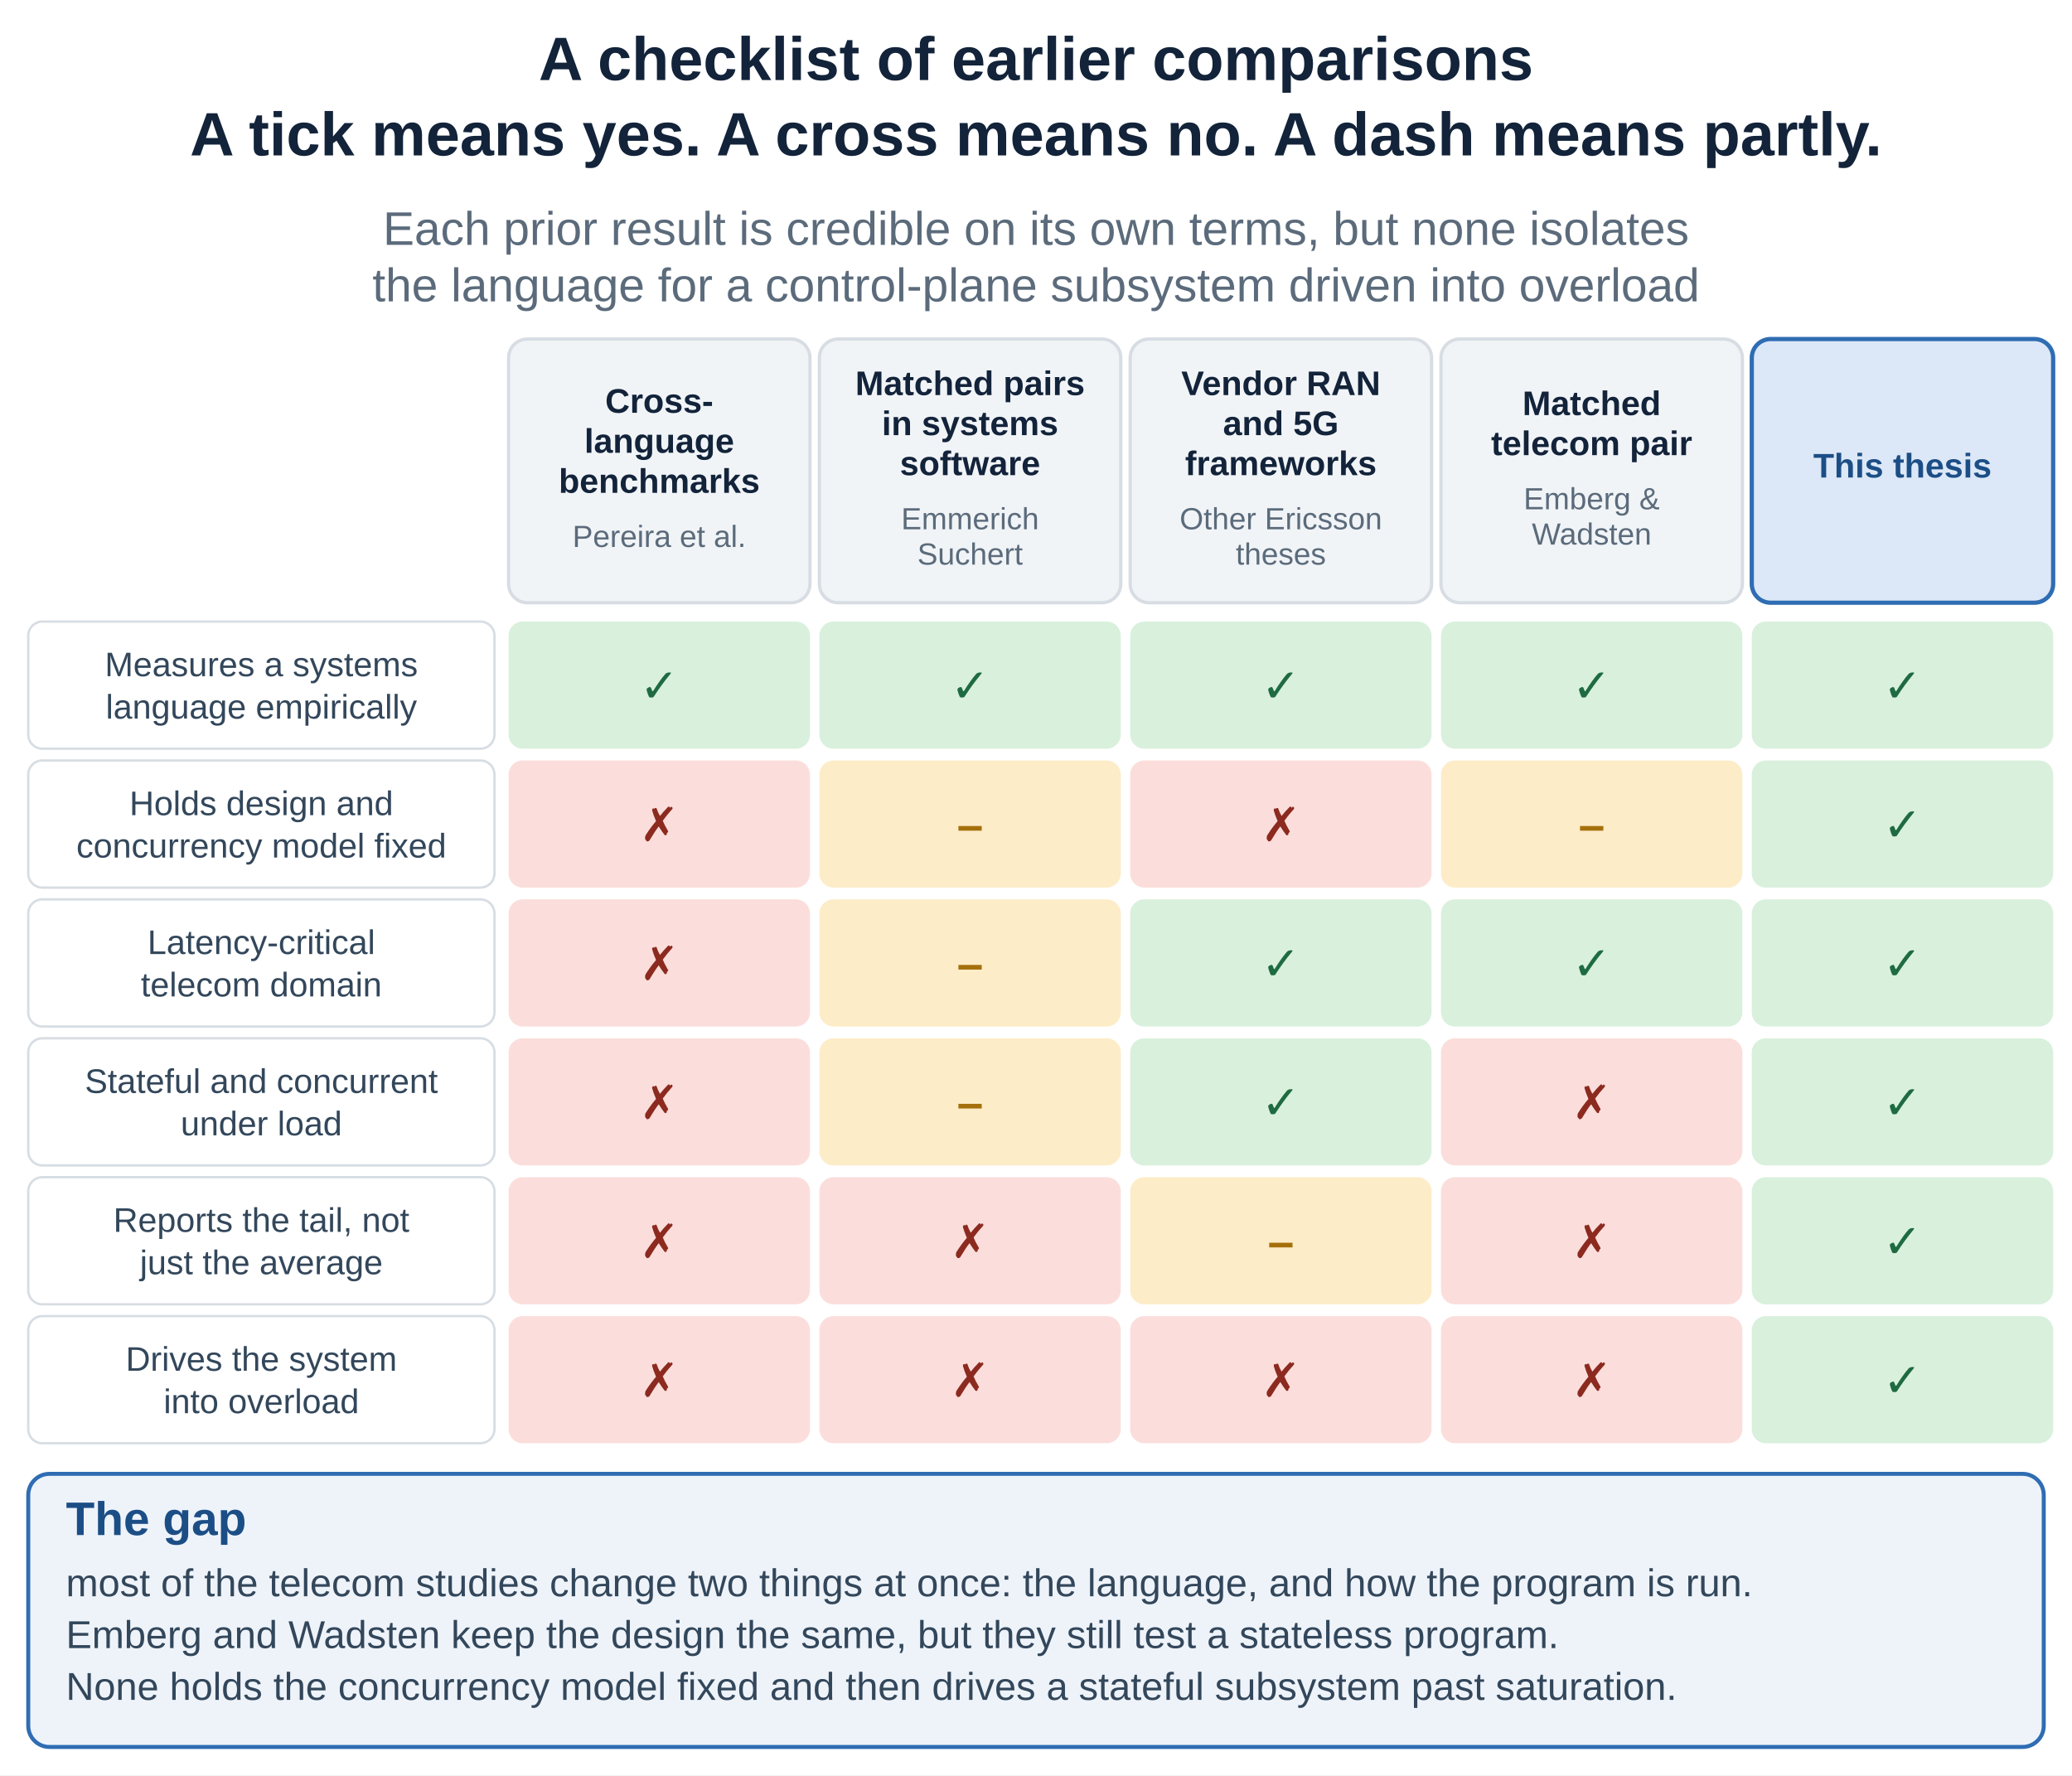
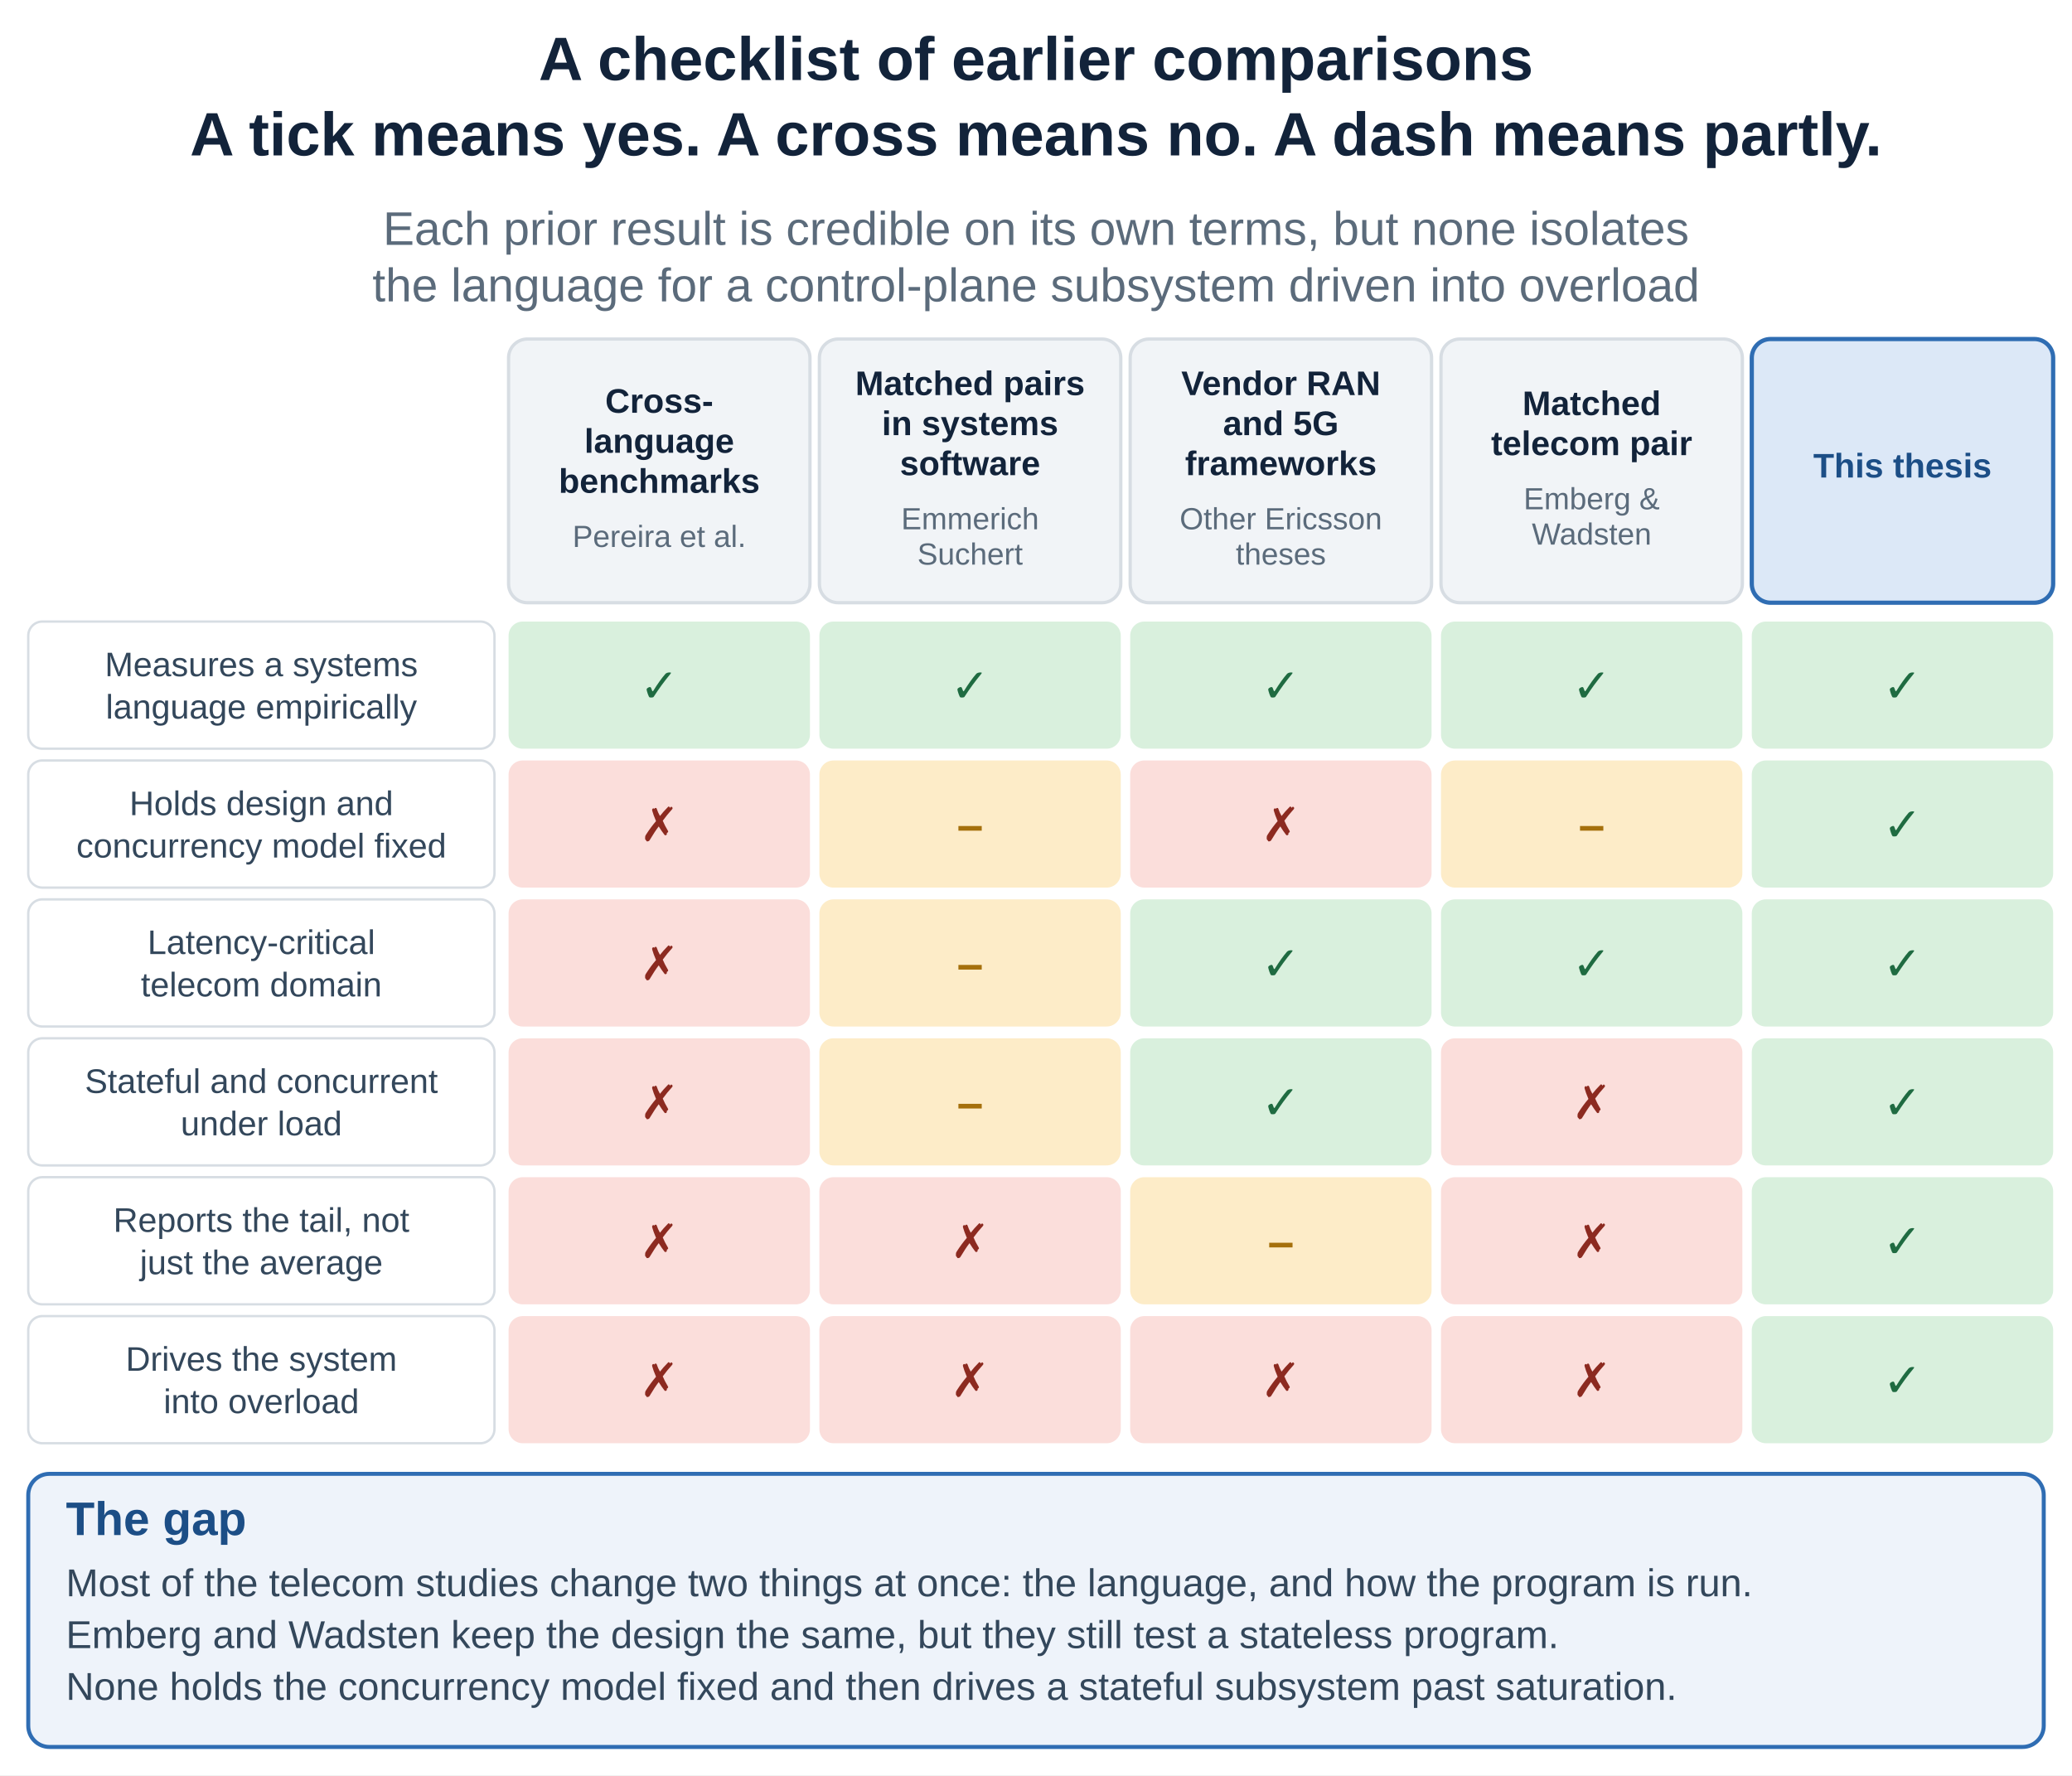
<svg xmlns="http://www.w3.org/2000/svg" viewBox="0 0 880 754" width="880" height="754" font-family="'Segoe UI','Helvetica Neue',Arial,sans-serif">
  <rect x="0" y="0" width="880" height="754" fill="#ffffff" />
  <text x="440.0" y="34" font-size="26" fill="#12233a" text-anchor="middle" font-weight="700">A checklist of earlier comparisons</text>
  <text x="440.0" y="66" font-size="26" fill="#12233a" text-anchor="middle" font-weight="700">A tick means yes. A cross means no. A dash means partly.</text>
  <text x="440.0" y="104" font-size="20" fill="#5b6b7b" text-anchor="middle">Each prior result is credible on its own terms, but none isolates</text>
  <text x="440.0" y="128" font-size="20" fill="#5b6b7b" text-anchor="middle">the language for a control-plane subsystem driven into overload</text>
  <rect x="216" y="144" width="128" height="112" rx="8" fill="#f1f4f7" stroke="#d7dde3" stroke-width="1.4" />
  <text x="280.0" y="175.31" font-size="14.5" fill="#12233a" text-anchor="middle" font-weight="700">Cross-</text>
  <text x="280.0" y="192.31" font-size="14.5" fill="#12233a" text-anchor="middle" font-weight="700">language</text>
  <text x="280.0" y="209.31" font-size="14.5" fill="#12233a" text-anchor="middle" font-weight="700">benchmarks</text>
  <text x="280.0" y="232.31" font-size="13" fill="#5b6b7b" text-anchor="middle">Pereira et al.</text>
  <rect x="348" y="144" width="128" height="112" rx="8" fill="#f1f4f7" stroke="#d7dde3" stroke-width="1.4" />
  <text x="412.0" y="167.81" font-size="14.5" fill="#12233a" text-anchor="middle" font-weight="700">Matched pairs</text>
  <text x="412.0" y="184.81" font-size="14.5" fill="#12233a" text-anchor="middle" font-weight="700">in systems</text>
  <text x="412.0" y="201.81" font-size="14.5" fill="#12233a" text-anchor="middle" font-weight="700">software</text>
  <text x="412.0" y="224.81" font-size="13" fill="#5b6b7b" text-anchor="middle">Emmerich</text>
  <text x="412.0" y="239.81" font-size="13" fill="#5b6b7b" text-anchor="middle">Suchert</text>
  <rect x="480" y="144" width="128" height="112" rx="8" fill="#f1f4f7" stroke="#d7dde3" stroke-width="1.4" />
  <text x="544.0" y="167.81" font-size="14.5" fill="#12233a" text-anchor="middle" font-weight="700">Vendor RAN</text>
  <text x="544.0" y="184.81" font-size="14.5" fill="#12233a" text-anchor="middle" font-weight="700">and 5G</text>
  <text x="544.0" y="201.81" font-size="14.5" fill="#12233a" text-anchor="middle" font-weight="700">frameworks</text>
  <text x="544.0" y="224.81" font-size="13" fill="#5b6b7b" text-anchor="middle">Other Ericsson</text>
  <text x="544.0" y="239.81" font-size="13" fill="#5b6b7b" text-anchor="middle">theses</text>
  <rect x="612" y="144" width="128" height="112" rx="8" fill="#f1f4f7" stroke="#d7dde3" stroke-width="1.4" />
  <text x="676.0" y="176.31" font-size="14.5" fill="#12233a" text-anchor="middle" font-weight="700">Matched</text>
  <text x="676.0" y="193.31" font-size="14.5" fill="#12233a" text-anchor="middle" font-weight="700">telecom pair</text>
  <text x="676.0" y="216.31" font-size="13" fill="#5b6b7b" text-anchor="middle">Emberg &amp;</text>
  <text x="676.0" y="231.31" font-size="13" fill="#5b6b7b" text-anchor="middle">Wadsten</text>
  <rect x="744" y="144" width="128" height="112" rx="8" fill="#dce8f7" stroke="#2f6db3" stroke-width="1.8" />
  <text x="808.0" y="202.81" font-size="14.5" fill="#1c4e86" text-anchor="middle" font-weight="700">This thesis</text>
  <rect x="12" y="264" width="198" height="54" rx="6" fill="#ffffff" stroke="#d7dde3" stroke-width="1.0" />
  <text x="111.0" y="287.22" font-size="14.5" fill="#33475b" text-anchor="middle">Measures a systems</text>
  <text x="111.0" y="305.22" font-size="14.5" fill="#33475b" text-anchor="middle">language empirically</text>
  <rect x="216" y="264" width="128" height="54" rx="6" fill="#d9f0dd" />
  <text x="280.0" y="298.2" font-size="20" fill="#1f6b41" text-anchor="middle" font-weight="700">✓</text>
  <rect x="348" y="264" width="128" height="54" rx="6" fill="#d9f0dd" />
  <text x="412.0" y="298.2" font-size="20" fill="#1f6b41" text-anchor="middle" font-weight="700">✓</text>
  <rect x="480" y="264" width="128" height="54" rx="6" fill="#d9f0dd" />
  <text x="544.0" y="298.2" font-size="20" fill="#1f6b41" text-anchor="middle" font-weight="700">✓</text>
  <rect x="612" y="264" width="128" height="54" rx="6" fill="#d9f0dd" />
  <text x="676.0" y="298.2" font-size="20" fill="#1f6b41" text-anchor="middle" font-weight="700">✓</text>
  <rect x="744" y="264" width="128" height="54" rx="6" fill="#d9f0dd" />
  <text x="808.0" y="298.2" font-size="20" fill="#1f6b41" text-anchor="middle" font-weight="700">✓</text>
  <rect x="12" y="323" width="198" height="54" rx="6" fill="#ffffff" stroke="#d7dde3" stroke-width="1.0" />
  <text x="111.0" y="346.22" font-size="14.5" fill="#33475b" text-anchor="middle">Holds design and</text>
  <text x="111.0" y="364.22" font-size="14.5" fill="#33475b" text-anchor="middle">concurrency model fixed</text>
  <rect x="216" y="323" width="128" height="54" rx="6" fill="#fbdedb" />
  <text x="280.0" y="357.2" font-size="20" fill="#8c2a20" text-anchor="middle" font-weight="700">✗</text>
  <rect x="348" y="323" width="128" height="54" rx="6" fill="#fdecc8" />
  <text x="412.0" y="357.2" font-size="20" fill="#a5700c" text-anchor="middle" font-weight="700">–</text>
  <rect x="480" y="323" width="128" height="54" rx="6" fill="#fbdedb" />
  <text x="544.0" y="357.2" font-size="20" fill="#8c2a20" text-anchor="middle" font-weight="700">✗</text>
  <rect x="612" y="323" width="128" height="54" rx="6" fill="#fdecc8" />
  <text x="676.0" y="357.2" font-size="20" fill="#a5700c" text-anchor="middle" font-weight="700">–</text>
  <rect x="744" y="323" width="128" height="54" rx="6" fill="#d9f0dd" />
  <text x="808.0" y="357.2" font-size="20" fill="#1f6b41" text-anchor="middle" font-weight="700">✓</text>
  <rect x="12" y="382" width="198" height="54" rx="6" fill="#ffffff" stroke="#d7dde3" stroke-width="1.0" />
  <text x="111.0" y="405.22" font-size="14.5" fill="#33475b" text-anchor="middle">Latency-critical</text>
  <text x="111.0" y="423.22" font-size="14.5" fill="#33475b" text-anchor="middle">telecom domain</text>
  <rect x="216" y="382" width="128" height="54" rx="6" fill="#fbdedb" />
  <text x="280.0" y="416.2" font-size="20" fill="#8c2a20" text-anchor="middle" font-weight="700">✗</text>
  <rect x="348" y="382" width="128" height="54" rx="6" fill="#fdecc8" />
  <text x="412.0" y="416.2" font-size="20" fill="#a5700c" text-anchor="middle" font-weight="700">–</text>
  <rect x="480" y="382" width="128" height="54" rx="6" fill="#d9f0dd" />
  <text x="544.0" y="416.2" font-size="20" fill="#1f6b41" text-anchor="middle" font-weight="700">✓</text>
  <rect x="612" y="382" width="128" height="54" rx="6" fill="#d9f0dd" />
  <text x="676.0" y="416.2" font-size="20" fill="#1f6b41" text-anchor="middle" font-weight="700">✓</text>
  <rect x="744" y="382" width="128" height="54" rx="6" fill="#d9f0dd" />
  <text x="808.0" y="416.2" font-size="20" fill="#1f6b41" text-anchor="middle" font-weight="700">✓</text>
  <rect x="12" y="441" width="198" height="54" rx="6" fill="#ffffff" stroke="#d7dde3" stroke-width="1.0" />
  <text x="111.0" y="464.22" font-size="14.5" fill="#33475b" text-anchor="middle">Stateful and concurrent</text>
  <text x="111.0" y="482.22" font-size="14.5" fill="#33475b" text-anchor="middle">under load</text>
  <rect x="216" y="441" width="128" height="54" rx="6" fill="#fbdedb" />
  <text x="280.0" y="475.2" font-size="20" fill="#8c2a20" text-anchor="middle" font-weight="700">✗</text>
  <rect x="348" y="441" width="128" height="54" rx="6" fill="#fdecc8" />
  <text x="412.0" y="475.2" font-size="20" fill="#a5700c" text-anchor="middle" font-weight="700">–</text>
  <rect x="480" y="441" width="128" height="54" rx="6" fill="#d9f0dd" />
  <text x="544.0" y="475.2" font-size="20" fill="#1f6b41" text-anchor="middle" font-weight="700">✓</text>
  <rect x="612" y="441" width="128" height="54" rx="6" fill="#fbdedb" />
  <text x="676.0" y="475.2" font-size="20" fill="#8c2a20" text-anchor="middle" font-weight="700">✗</text>
  <rect x="744" y="441" width="128" height="54" rx="6" fill="#d9f0dd" />
  <text x="808.0" y="475.2" font-size="20" fill="#1f6b41" text-anchor="middle" font-weight="700">✓</text>
  <rect x="12" y="500" width="198" height="54" rx="6" fill="#ffffff" stroke="#d7dde3" stroke-width="1.0" />
  <text x="111.0" y="523.22" font-size="14.5" fill="#33475b" text-anchor="middle">Reports the tail, not</text>
  <text x="111.0" y="541.22" font-size="14.5" fill="#33475b" text-anchor="middle">just the average</text>
  <rect x="216" y="500" width="128" height="54" rx="6" fill="#fbdedb" />
  <text x="280.0" y="534.2" font-size="20" fill="#8c2a20" text-anchor="middle" font-weight="700">✗</text>
  <rect x="348" y="500" width="128" height="54" rx="6" fill="#fbdedb" />
  <text x="412.0" y="534.2" font-size="20" fill="#8c2a20" text-anchor="middle" font-weight="700">✗</text>
  <rect x="480" y="500" width="128" height="54" rx="6" fill="#fdecc8" />
  <text x="544.0" y="534.2" font-size="20" fill="#a5700c" text-anchor="middle" font-weight="700">–</text>
  <rect x="612" y="500" width="128" height="54" rx="6" fill="#fbdedb" />
  <text x="676.0" y="534.2" font-size="20" fill="#8c2a20" text-anchor="middle" font-weight="700">✗</text>
  <rect x="744" y="500" width="128" height="54" rx="6" fill="#d9f0dd" />
  <text x="808.0" y="534.2" font-size="20" fill="#1f6b41" text-anchor="middle" font-weight="700">✓</text>
  <rect x="12" y="559" width="198" height="54" rx="6" fill="#ffffff" stroke="#d7dde3" stroke-width="1.0" />
  <text x="111.0" y="582.22" font-size="14.5" fill="#33475b" text-anchor="middle">Drives the system</text>
  <text x="111.0" y="600.22" font-size="14.5" fill="#33475b" text-anchor="middle">into overload</text>
  <rect x="216" y="559" width="128" height="54" rx="6" fill="#fbdedb" />
  <text x="280.0" y="593.2" font-size="20" fill="#8c2a20" text-anchor="middle" font-weight="700">✗</text>
  <rect x="348" y="559" width="128" height="54" rx="6" fill="#fbdedb" />
  <text x="412.0" y="593.2" font-size="20" fill="#8c2a20" text-anchor="middle" font-weight="700">✗</text>
  <rect x="480" y="559" width="128" height="54" rx="6" fill="#fbdedb" />
  <text x="544.0" y="593.2" font-size="20" fill="#8c2a20" text-anchor="middle" font-weight="700">✗</text>
  <rect x="612" y="559" width="128" height="54" rx="6" fill="#fbdedb" />
  <text x="676.0" y="593.2" font-size="20" fill="#8c2a20" text-anchor="middle" font-weight="700">✗</text>
  <rect x="744" y="559" width="128" height="54" rx="6" fill="#d9f0dd" />
  <text x="808.0" y="593.2" font-size="20" fill="#1f6b41" text-anchor="middle" font-weight="700">✓</text>
  <rect x="12" y="626" width="856" height="116" rx="9" fill="#eef3fa" stroke="#2f6db3" stroke-width="1.7" />
  <text x="28" y="652" font-size="20" fill="#1c4e86" font-weight="700">The gap</text>
-   <text x="28" y="678" font-size="16.5" fill="#33475b">most of the telecom studies change two things at once: the language, and how the program is run.</text>
+   <text x="28" y="678" font-size="16.5" fill="#33475b">Most of the telecom studies change two things at once: the language, and how the program is run.</text>
  <text x="28" y="700" font-size="16.5" fill="#33475b">Emberg and Wadsten keep the design the same, but they still test a stateless program.</text>
  <text x="28" y="722" font-size="16.5" fill="#33475b">None holds the concurrency model fixed and then drives a stateful subsystem past saturation.</text>
</svg>
